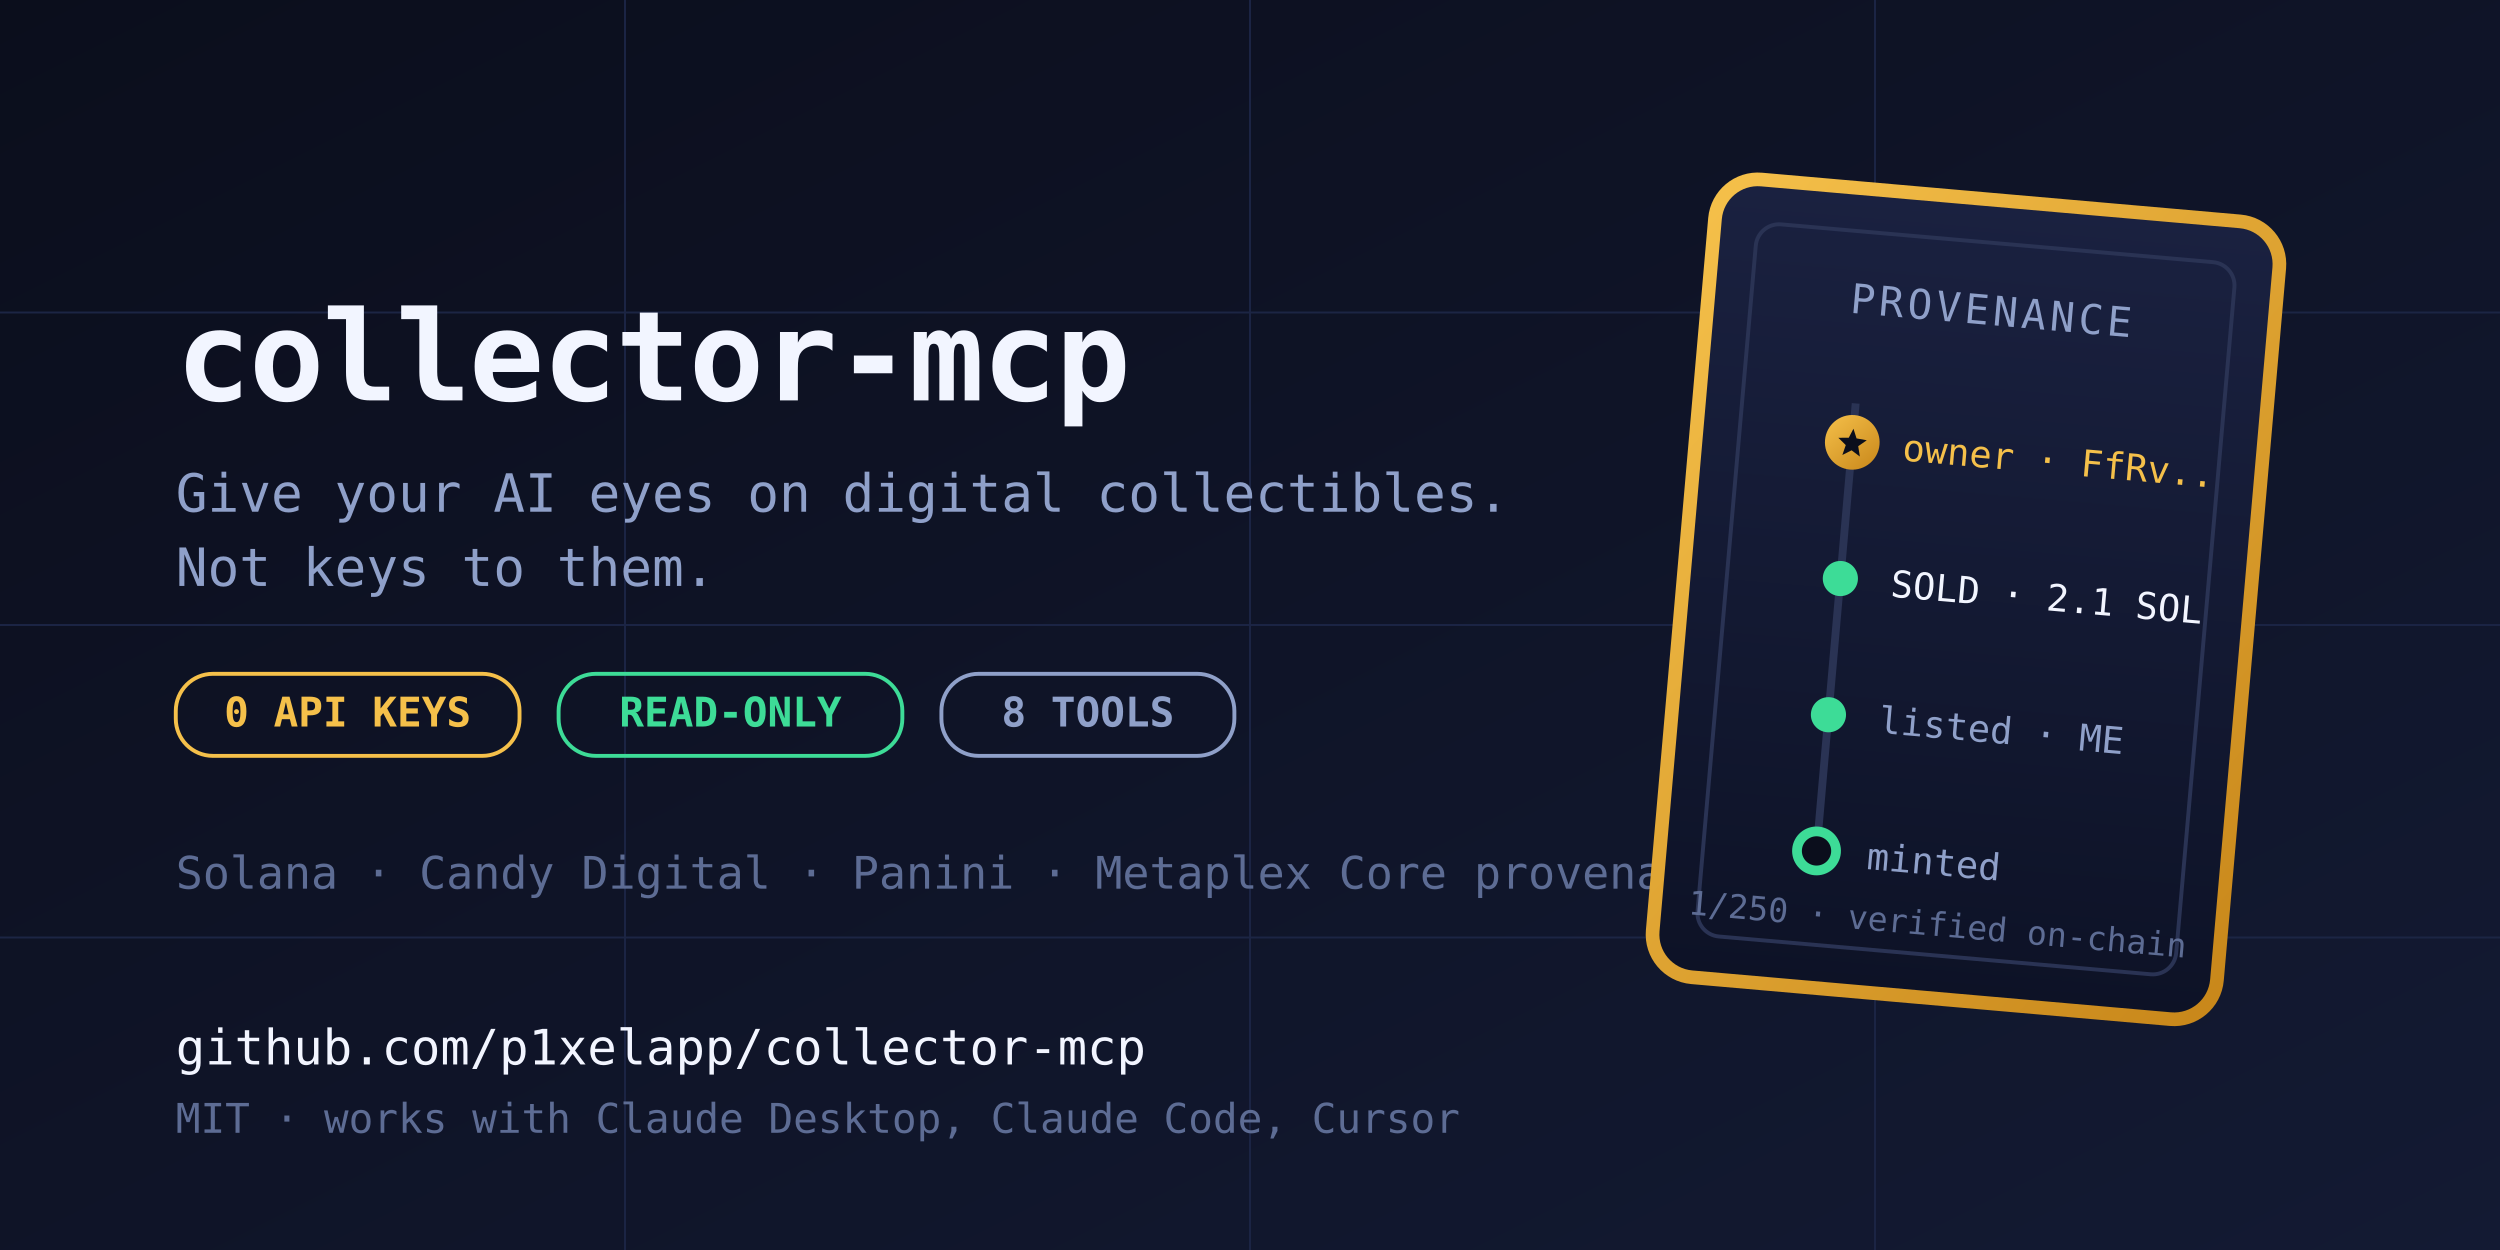
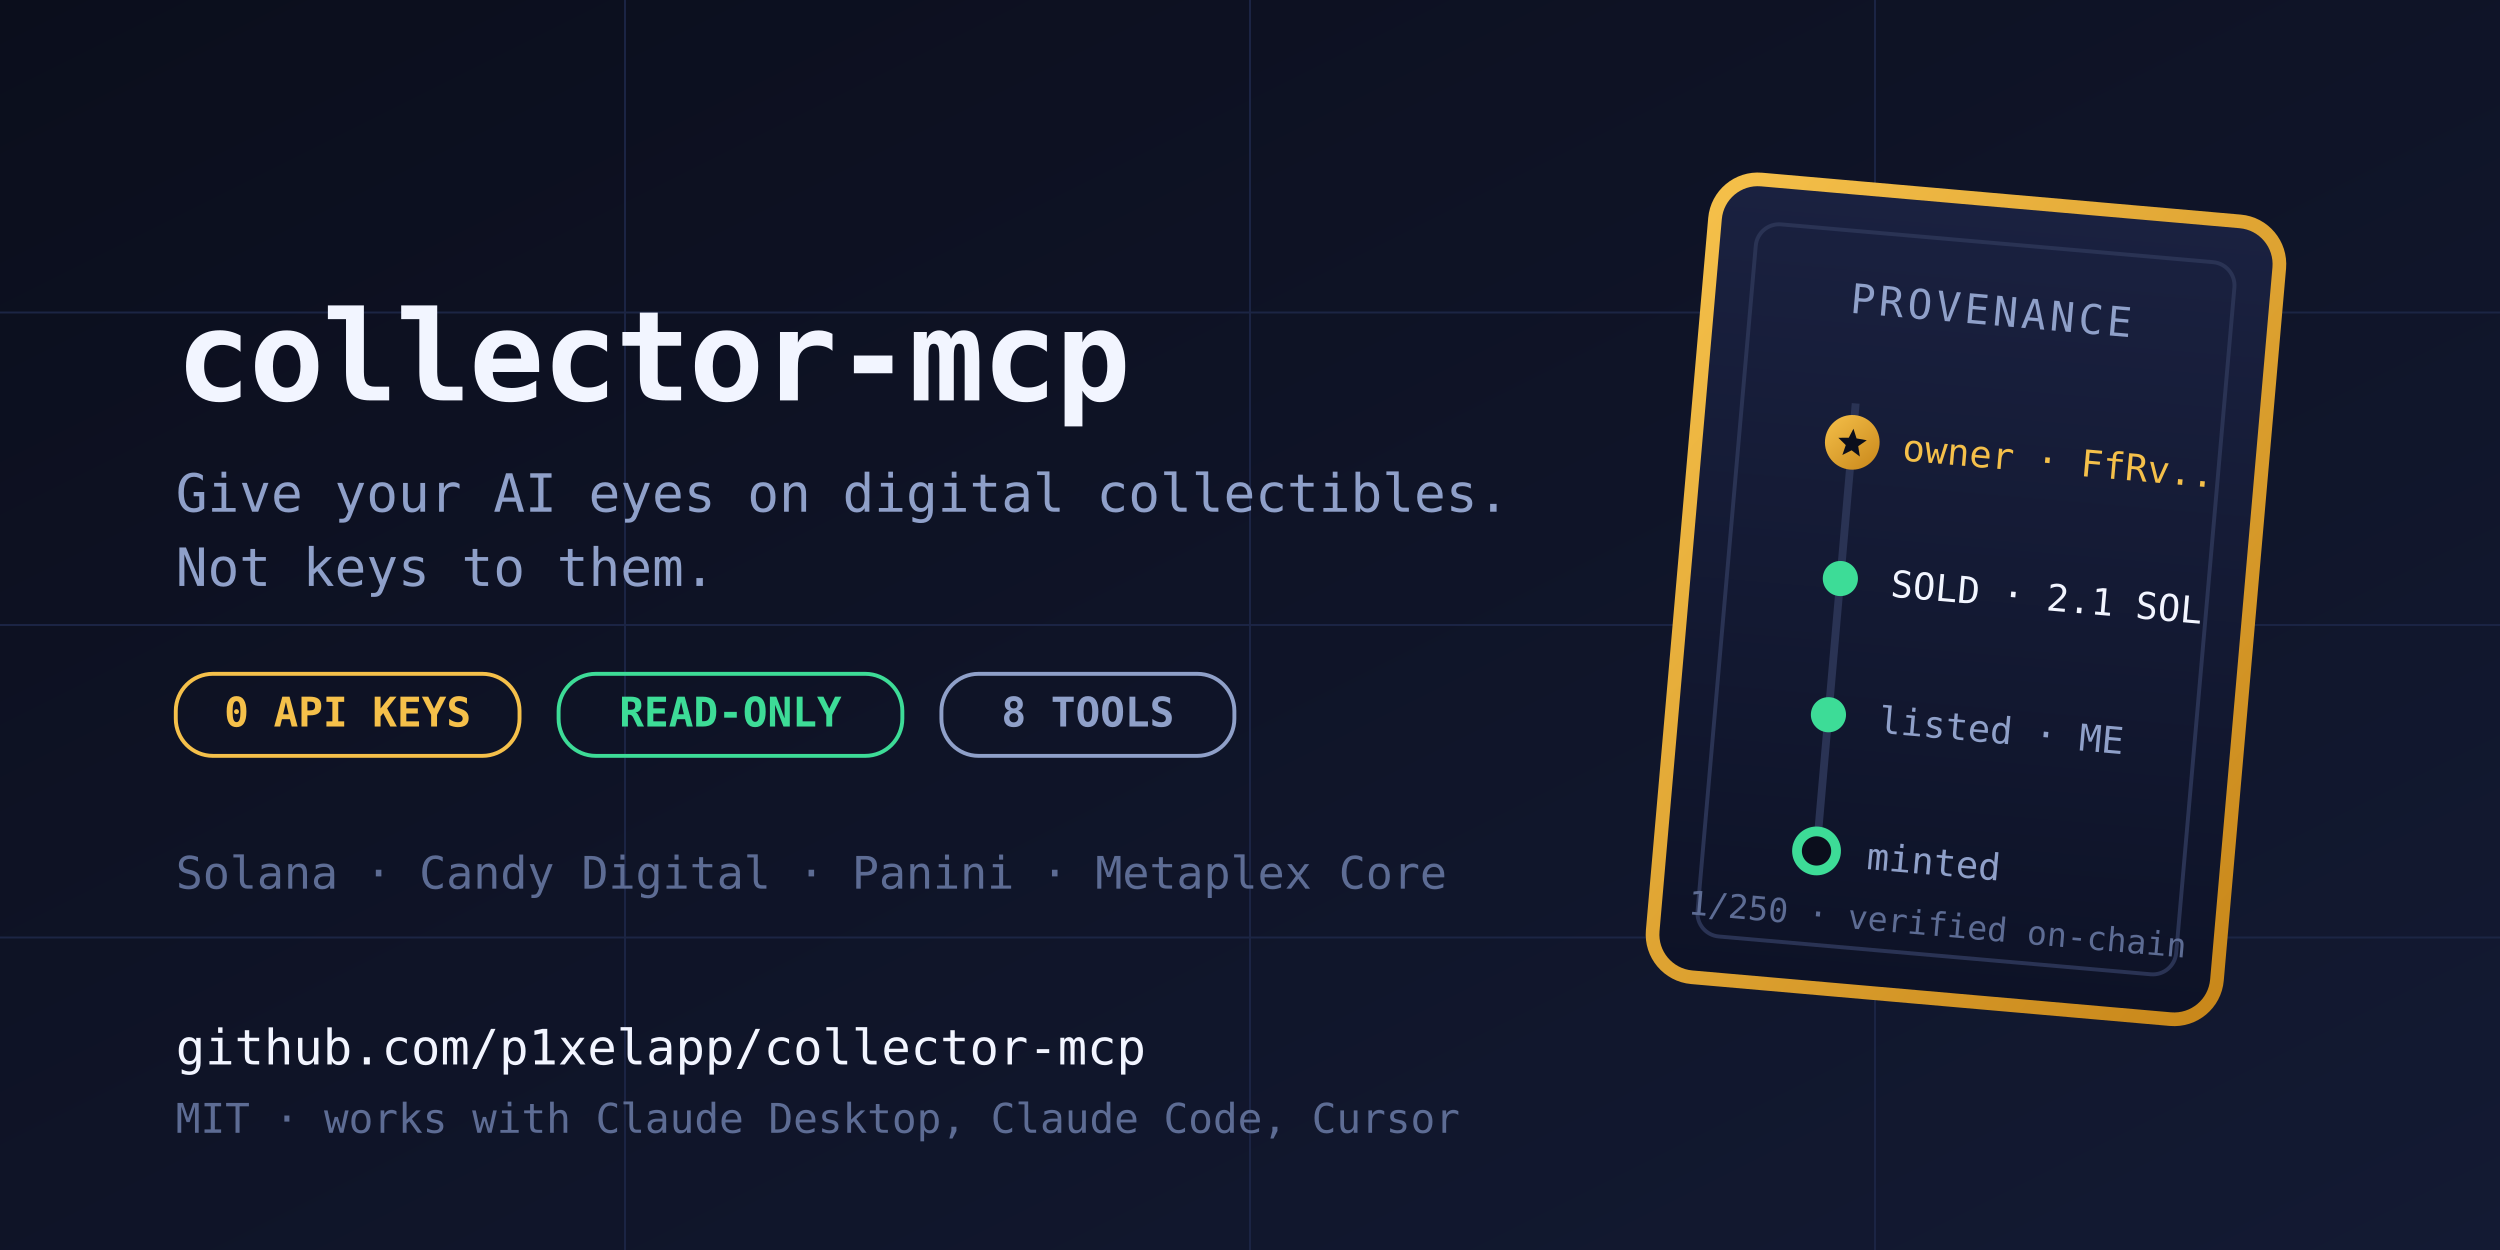
<svg xmlns="http://www.w3.org/2000/svg" width="1280" height="640" viewBox="0 0 1280 640">
  <defs>
    <linearGradient id="bg" x1="0" y1="0" x2="1" y2="1">
      <stop offset="0" stop-color="#0b0e1c" />
      <stop offset="1" stop-color="#131a33" />
    </linearGradient>
    <linearGradient id="gold" x1="0" y1="0" x2="1" y2="1">
      <stop offset="0" stop-color="#f5c04a" />
      <stop offset="1" stop-color="#c8871a" />
    </linearGradient>
    <linearGradient id="cardbg" x1="0" y1="0" x2="0" y2="1">
      <stop offset="0" stop-color="#1a2140" />
      <stop offset="1" stop-color="#0d1226" />
    </linearGradient>
  </defs>
  <rect width="1280" height="640" fill="url(#bg)" />
  <g stroke="#1c2544" stroke-width="1">
    <path d="M0 160 H1280 M0 320 H1280 M0 480 H1280 M320 0 V640 M640 0 V640 M960 0 V640" />
  </g>
  <g font-family="ui-monospace, 'Cascadia Code', Consolas, monospace">
    <text x="90" y="205" font-size="64" font-weight="700" fill="#f2f5ff" letter-spacing="-1">collector-mcp</text>
    <text x="90" y="262" font-size="27" fill="#8fa0c9">Give your AI eyes on digital collectibles.</text>
    <text x="90" y="300" font-size="27" fill="#8fa0c9">Not keys to them.</text>
    <g font-size="21" font-weight="600">
      <rect x="90" y="345" rx="19" width="176" height="42" fill="none" stroke="#f5c04a" stroke-width="2" />
      <text x="178" y="372" text-anchor="middle" fill="#f5c04a">0 API KEYS</text>
      <rect x="286" y="345" rx="19" width="176" height="42" fill="none" stroke="#3ddc97" stroke-width="2" />
      <text x="374" y="372" text-anchor="middle" fill="#3ddc97">READ-ONLY</text>
      <rect x="482" y="345" rx="19" width="150" height="42" fill="none" stroke="#8fa0c9" stroke-width="2" />
      <text x="557" y="372" text-anchor="middle" fill="#8fa0c9">8 TOOLS</text>
    </g>
-     <text x="90" y="455" font-size="23" fill="#5d6c94">Solana · Candy Digital · Panini · Metaplex Core provenance</text>
+     <text x="90" y="455" font-size="23" fill="#5d6c94">Solana · Candy Digital · Panini · Metaplex Core</text>
    <text x="90" y="545" font-size="25" fill="#f2f5ff">github.com/p1xelapp/collector-mcp</text>
    <text x="90" y="580" font-size="21" fill="#5d6c94">MIT · works with Claude Desktop, Claude Code, Cursor</text>
  </g>
  <g transform="translate(880 90) rotate(5)">
    <rect x="0" y="0" width="290" height="410" rx="22" fill="url(#cardbg)" stroke="url(#gold)" stroke-width="7" />
    <rect x="22" y="22" width="246" height="366" rx="12" fill="none" stroke="#2a3354" stroke-width="2" />
    <g font-family="ui-monospace, Consolas, monospace">
      <text x="145" y="64" text-anchor="middle" font-size="21" fill="#8fa0c9" letter-spacing="2">PROVENANCE</text>
    </g>
    <path d="M80 340 V110" stroke="#2a3354" stroke-width="4" />
    <g font-family="ui-monospace, Consolas, monospace" font-size="19">
      <circle cx="80" cy="340" r="10" fill="#0b0e1c" stroke="#3ddc97" stroke-width="5" />
      <text x="106" y="347" fill="#8fa0c9">minted</text>
      <circle cx="80" cy="270" r="9" fill="#3ddc97" />
      <text x="106" y="277" fill="#8fa0c9">listed · ME</text>
      <circle cx="80" cy="200" r="9" fill="#3ddc97" />
      <text x="106" y="207" fill="#f2f5ff">SOLD · 2.1 SOL</text>
      <g transform="translate(80 130)">
        <circle r="14" fill="url(#gold)" />
        <path d="M0 -7 L2 -2.2 L7.3 -1.7 L3.2 1.7 L4.5 6.9 L0 4.1 L-4.5 6.9 L-3.2 1.7 L-7.3 -1.7 L-2 -2.2 Z" fill="#0b0e1c" />
      </g>
      <text x="106" y="137" fill="#f5c04a">owner · FfRv..</text>
      <text x="145" y="378" text-anchor="middle" font-size="17" fill="#5d6c94">1/250 · verified on-chain</text>
    </g>
  </g>
</svg>
